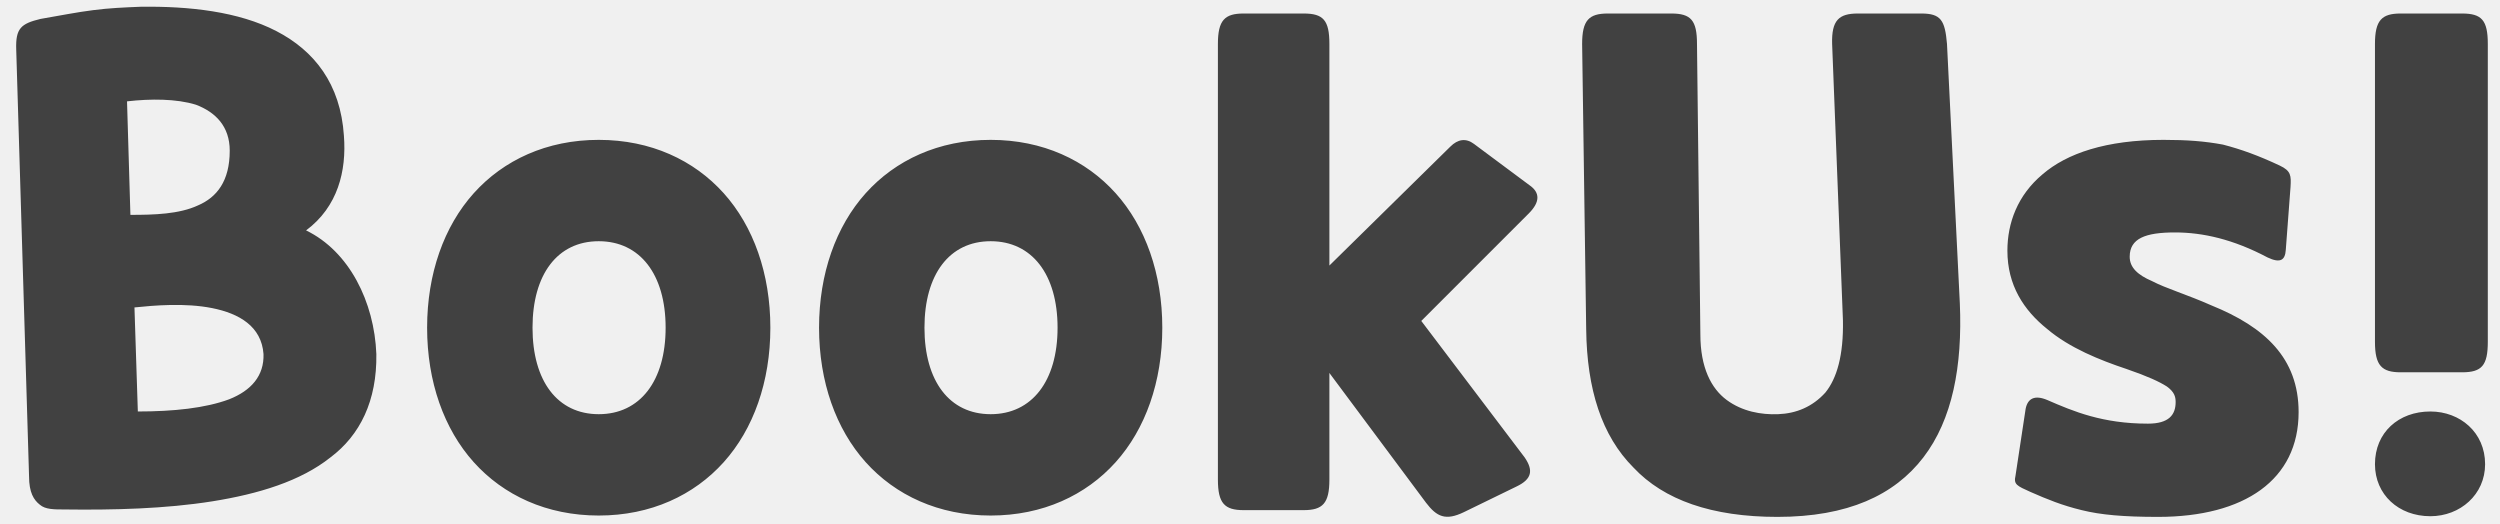
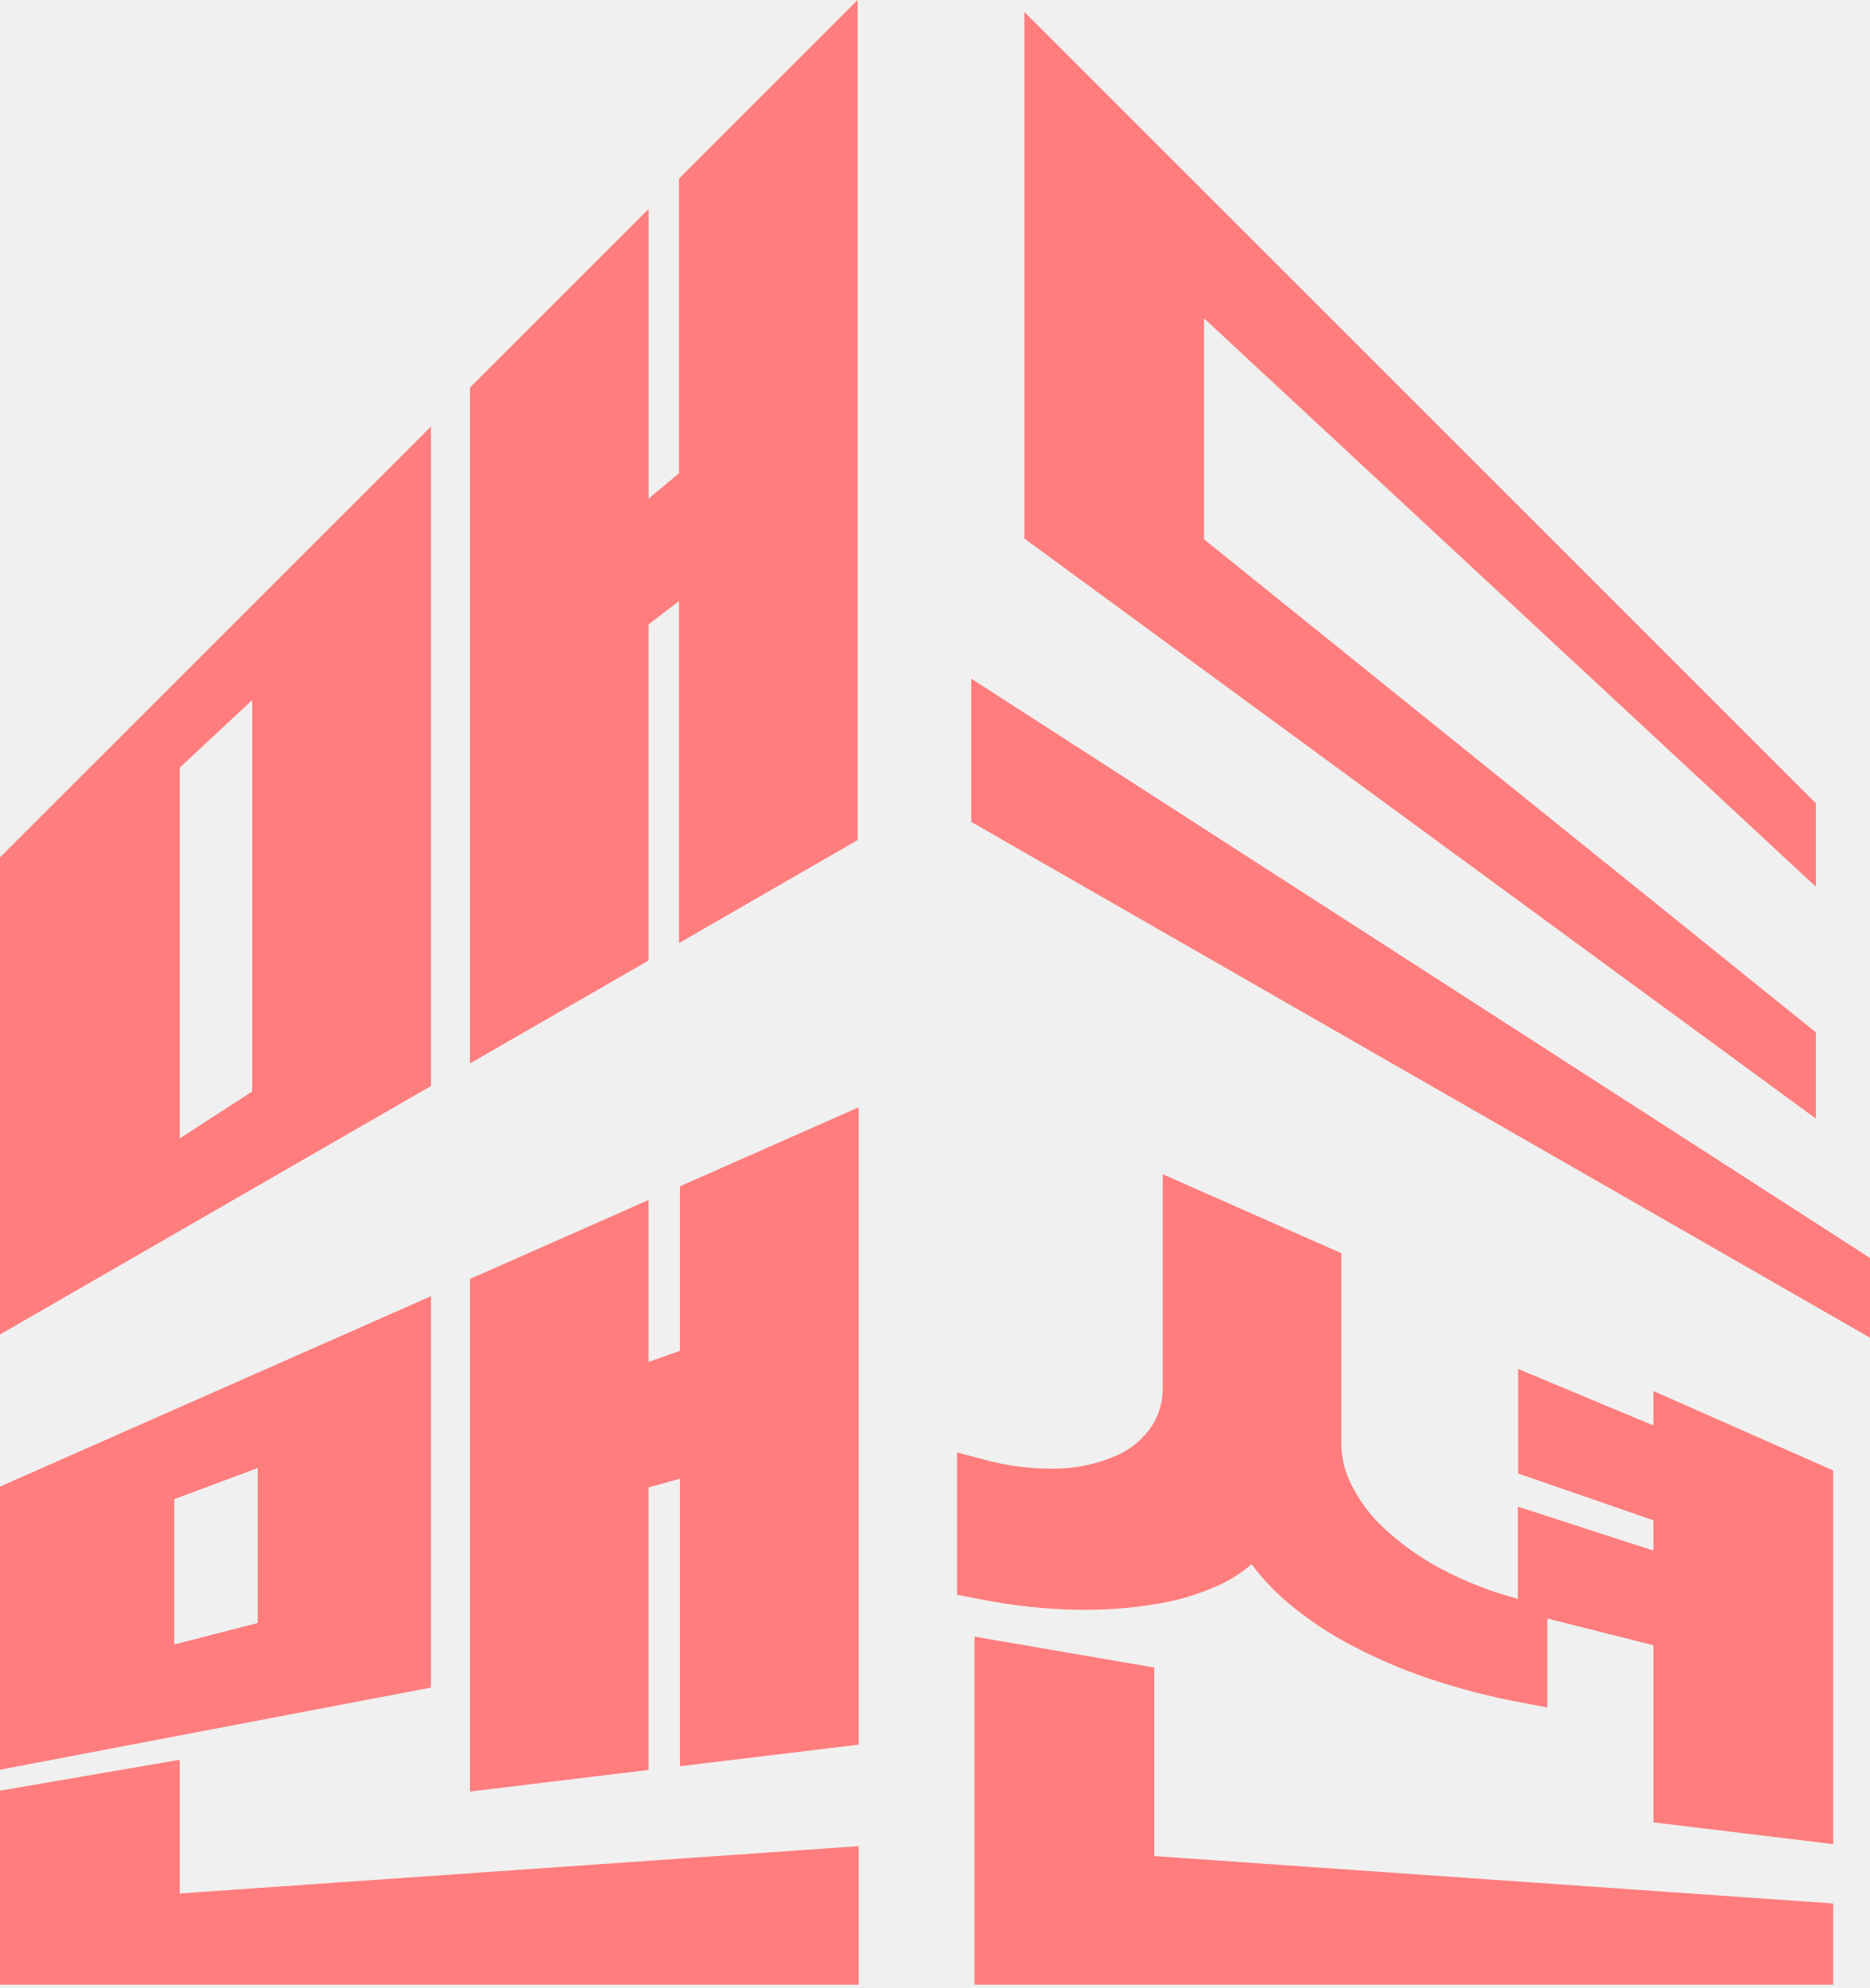
- <svg xmlns="http://www.w3.org/2000/svg" width="148" height="31" viewBox="0 0 148 31" fill="none">
-   <path d="M1.72 28.2C1.72 29.16 2 29.6 2.36 29.88C2.68 30.16 3.2 30.16 3.8 30.16C6.72 30.2 9.8 30.12 12.56 29.68C15.32 29.24 17.8 28.48 19.56 27.08C21.32 25.76 22.32 23.72 22.28 20.96C22.16 17.88 20.68 14.88 18.12 13.64C20 12.24 20.52 10.12 20.36 8.04C20.16 4.96 18.6 3 16.36 1.84C14.12 0.68 11.2 0.36 8.32 0.4C7.32 0.44 6.44 0.48 5.52 0.6C4.56 0.72 3.56 0.92 2.4 1.12C1.24 1.4 0.92 1.68 0.96 2.92L1.72 28.2ZM7.96 18.2C9.12 18.08 10.96 17.92 12.56 18.24C14.16 18.56 15.48 19.32 15.6 20.96C15.64 22.24 14.88 23.12 13.56 23.64C12.16 24.16 10.28 24.36 8.16 24.36L7.96 18.2ZM7.52 6C8.92 5.84 10.44 5.84 11.6 6.2C12.76 6.64 13.6 7.48 13.6 8.92C13.6 10.72 12.84 11.68 11.72 12.16C10.6 12.68 9.12 12.72 7.72 12.72L7.52 6ZM25.285 19.4C25.285 22.6 26.285 25.4 28.045 27.36C29.805 29.32 32.365 30.52 35.445 30.52C38.525 30.52 41.085 29.32 42.845 27.36C44.605 25.4 45.605 22.6 45.605 19.4C45.605 16.2 44.605 13.4 42.845 11.44C41.085 9.48 38.525 8.28 35.445 8.28C32.365 8.28 29.805 9.48 28.045 11.44C26.285 13.4 25.285 16.2 25.285 19.4ZM31.525 19.4C31.525 16.24 33.005 14.28 35.445 14.28C37.885 14.28 39.405 16.24 39.405 19.4C39.405 22.56 37.885 24.52 35.445 24.52C33.005 24.52 31.525 22.56 31.525 19.4ZM48.488 19.4C48.488 22.6 49.488 25.4 51.248 27.36C53.008 29.32 55.568 30.52 58.648 30.52C61.728 30.52 64.288 29.32 66.048 27.36C67.808 25.4 68.808 22.6 68.808 19.4C68.808 16.2 67.808 13.4 66.048 11.44C64.288 9.48 61.728 8.28 58.648 8.28C55.568 8.28 53.008 9.48 51.248 11.44C49.488 13.4 48.488 16.2 48.488 19.4ZM54.728 19.4C54.728 16.24 56.208 14.28 58.648 14.28C61.088 14.28 62.608 16.24 62.608 19.4C62.608 22.56 61.088 24.52 58.648 24.52C56.208 24.52 54.728 22.56 54.728 19.4ZM77.18 30.2C78.3 30.2 78.7 29.8 78.7 28.4V22.08L84.42 29.76C85.06 30.6 85.58 30.84 86.66 30.32L89.78 28.8C90.7 28.36 90.78 27.84 90.26 27.08L84.14 19L90.5 12.64C91.18 11.96 91.18 11.4 90.54 10.96L87.26 8.52C86.78 8.16 86.3 8.24 85.86 8.68L78.7 15.72V2.6C78.7 1.2 78.34 0.8 77.18 0.8H73.62C72.5 0.8 72.1 1.2 72.1 2.6V28.4C72.1 29.8 72.5 30.2 73.62 30.2H77.18ZM115.262 2.6C115.142 1.2 114.902 0.8 113.742 0.8H109.982C108.862 0.8 108.422 1.2 108.462 2.6L109.102 18.96C109.142 21.04 108.742 22.4 108.062 23.24C107.302 24.08 106.342 24.48 105.262 24.52C104.262 24.56 103.142 24.36 102.222 23.68C101.302 23 100.662 21.76 100.662 19.8L100.462 2.6C100.462 1.2 100.102 0.8 98.942 0.8H95.182C94.062 0.8 93.662 1.2 93.662 2.6L93.902 19.48C93.942 23.04 94.822 25.8 96.702 27.68C98.502 29.6 101.342 30.6 105.222 30.6C109.382 30.6 112.142 29.32 113.862 27.08C115.582 24.84 116.182 21.68 116.022 17.96L115.262 2.6ZM121.198 23.68C120.438 23.36 120.038 23.6 119.918 24.2L119.318 28.16C119.198 28.68 119.398 28.76 120.198 29.12C121.198 29.56 122.078 29.92 123.238 30.2C124.358 30.48 125.718 30.6 127.758 30.6C132.878 30.6 136.078 28.4 136.078 24.4C136.078 21.2 134.078 19.36 130.918 18.08C129.478 17.44 128.238 17.08 127.398 16.64C126.558 16.28 126.078 15.84 126.078 15.2C126.078 14.12 126.998 13.76 128.758 13.76C130.398 13.76 132.198 14.16 134.238 15.24C134.998 15.6 135.278 15.4 135.318 14.8L135.598 11.08C135.638 10.4 135.638 10.12 134.958 9.8C133.678 9.2 132.678 8.84 131.598 8.56C130.518 8.36 129.478 8.28 128.078 8.28C124.678 8.28 122.358 9.08 120.918 10.32C119.438 11.56 118.838 13.2 118.838 14.84C118.838 16.88 119.798 18.36 121.198 19.48C122.518 20.6 124.318 21.32 125.878 21.84C127.158 22.28 127.838 22.6 128.278 22.88C128.718 23.2 128.798 23.48 128.798 23.8C128.798 24.56 128.398 25.08 127.158 25.08C124.478 25.08 122.758 24.36 121.198 23.68ZM140.598 27.48C140.598 29.28 141.998 30.56 143.878 30.56C145.638 30.56 147.118 29.28 147.118 27.48C147.118 25.6 145.638 24.36 143.878 24.36C141.998 24.36 140.598 25.6 140.598 27.48ZM140.598 20.24C140.598 21.64 140.998 22.04 142.118 22.04H145.758C146.918 22.04 147.278 21.64 147.278 20.24V2.6C147.278 1.2 146.918 0.8 145.758 0.8H142.118C140.998 0.8 140.598 1.2 140.598 2.6V20.24Z" fill="#414141" />
+ <svg xmlns="http://www.w3.org/2000/svg" width="284" height="302" viewBox="0 0 284 302" fill="none">
+   <g clip-path="url(#clip0_146_41)">
+     <path d="M0 130.24L65.45 64.79V164.98L0 202.72V130.24ZM27.3 172.94L38.3 165.81V106.35L27.3 116.61V172.94ZM103.11 91.32L98.5 94.85V145.91L71.37 161.55V58.87L98.51 31.74C98.51 46.407 98.51 61.073 98.51 75.74L103.12 71.89V27.13L130.25 -3.8147e-06V127.61L103.12 143.26L103.11 91.32Z" fill="#FF7D7D" />
+     <path d="M147.51 103.1L284 191.1V203.21L147.51 124.86V103.1ZM275.78 169.93L155.57 81.81V1.81L275.78 122.02V134.71L182.86 48.36V81.93L275.78 156.83V169.93Z" fill="#FF7D7D" />
+     <path d="M0 225.83L65.45 196.91V256.36L0 268.84V225.83ZM130.41 301.49H0V272.02L27.3 267.33V287.64L130.41 280.45V301.49ZM26.47 249.81L39.14 246.55V223.01L26.47 227.74V249.81ZM103.27 224.63L98.5 225.96V268.87L71.37 272.16V194.29L98.5 182.29V206.88L103.27 205.21V180.21L130.41 168.21V265.03L103.27 268.31V224.63Z" fill="#FF7D7D" />
+     <path d="M230.56 207.96L251.11 216.55V211.32L278.41 223.38V280.14L251.11 276.84V249.94L235 245.87V259.39L231.22 258.67C226.309 257.762 221.47 256.502 216.74 254.9C212.695 253.525 208.769 251.823 205 249.81C201.803 248.123 198.787 246.112 196 243.81C193.783 241.994 191.795 239.916 190.08 237.62C188.337 239.115 186.365 240.32 184.24 241.19C181.395 242.391 178.412 243.238 175.36 243.71C171.476 244.333 167.543 244.611 163.61 244.54C158.747 244.453 153.901 243.935 149.13 242.99L145.35 242.27V220.64L149.13 221.64C153.028 222.756 157.079 223.239 161.13 223.07C164.081 222.951 166.982 222.272 169.68 221.07C171.774 220.129 173.567 218.627 174.86 216.73C175.991 215.022 176.593 213.018 176.59 210.97V178.38L203.72 190.38V219.74C203.803 221.856 204.368 223.925 205.37 225.79C206.628 228.251 208.322 230.464 210.37 232.32C212.907 234.646 215.726 236.645 218.76 238.27C222.489 240.255 226.435 241.802 230.52 242.88V228.88L251.11 235.55V230.95L230.56 223.84V207.96ZM278.41 301.49H148V248.62L175.3 253.32V281.96L278.41 289.16V301.49Z" fill="#FF7D7D" />
+   </g>
+   <defs>
+     <clipPath id="clip0_146_41">
+       <rect width="284" height="301.5" fill="white" />
+     </clipPath>
+   </defs>
</svg>
